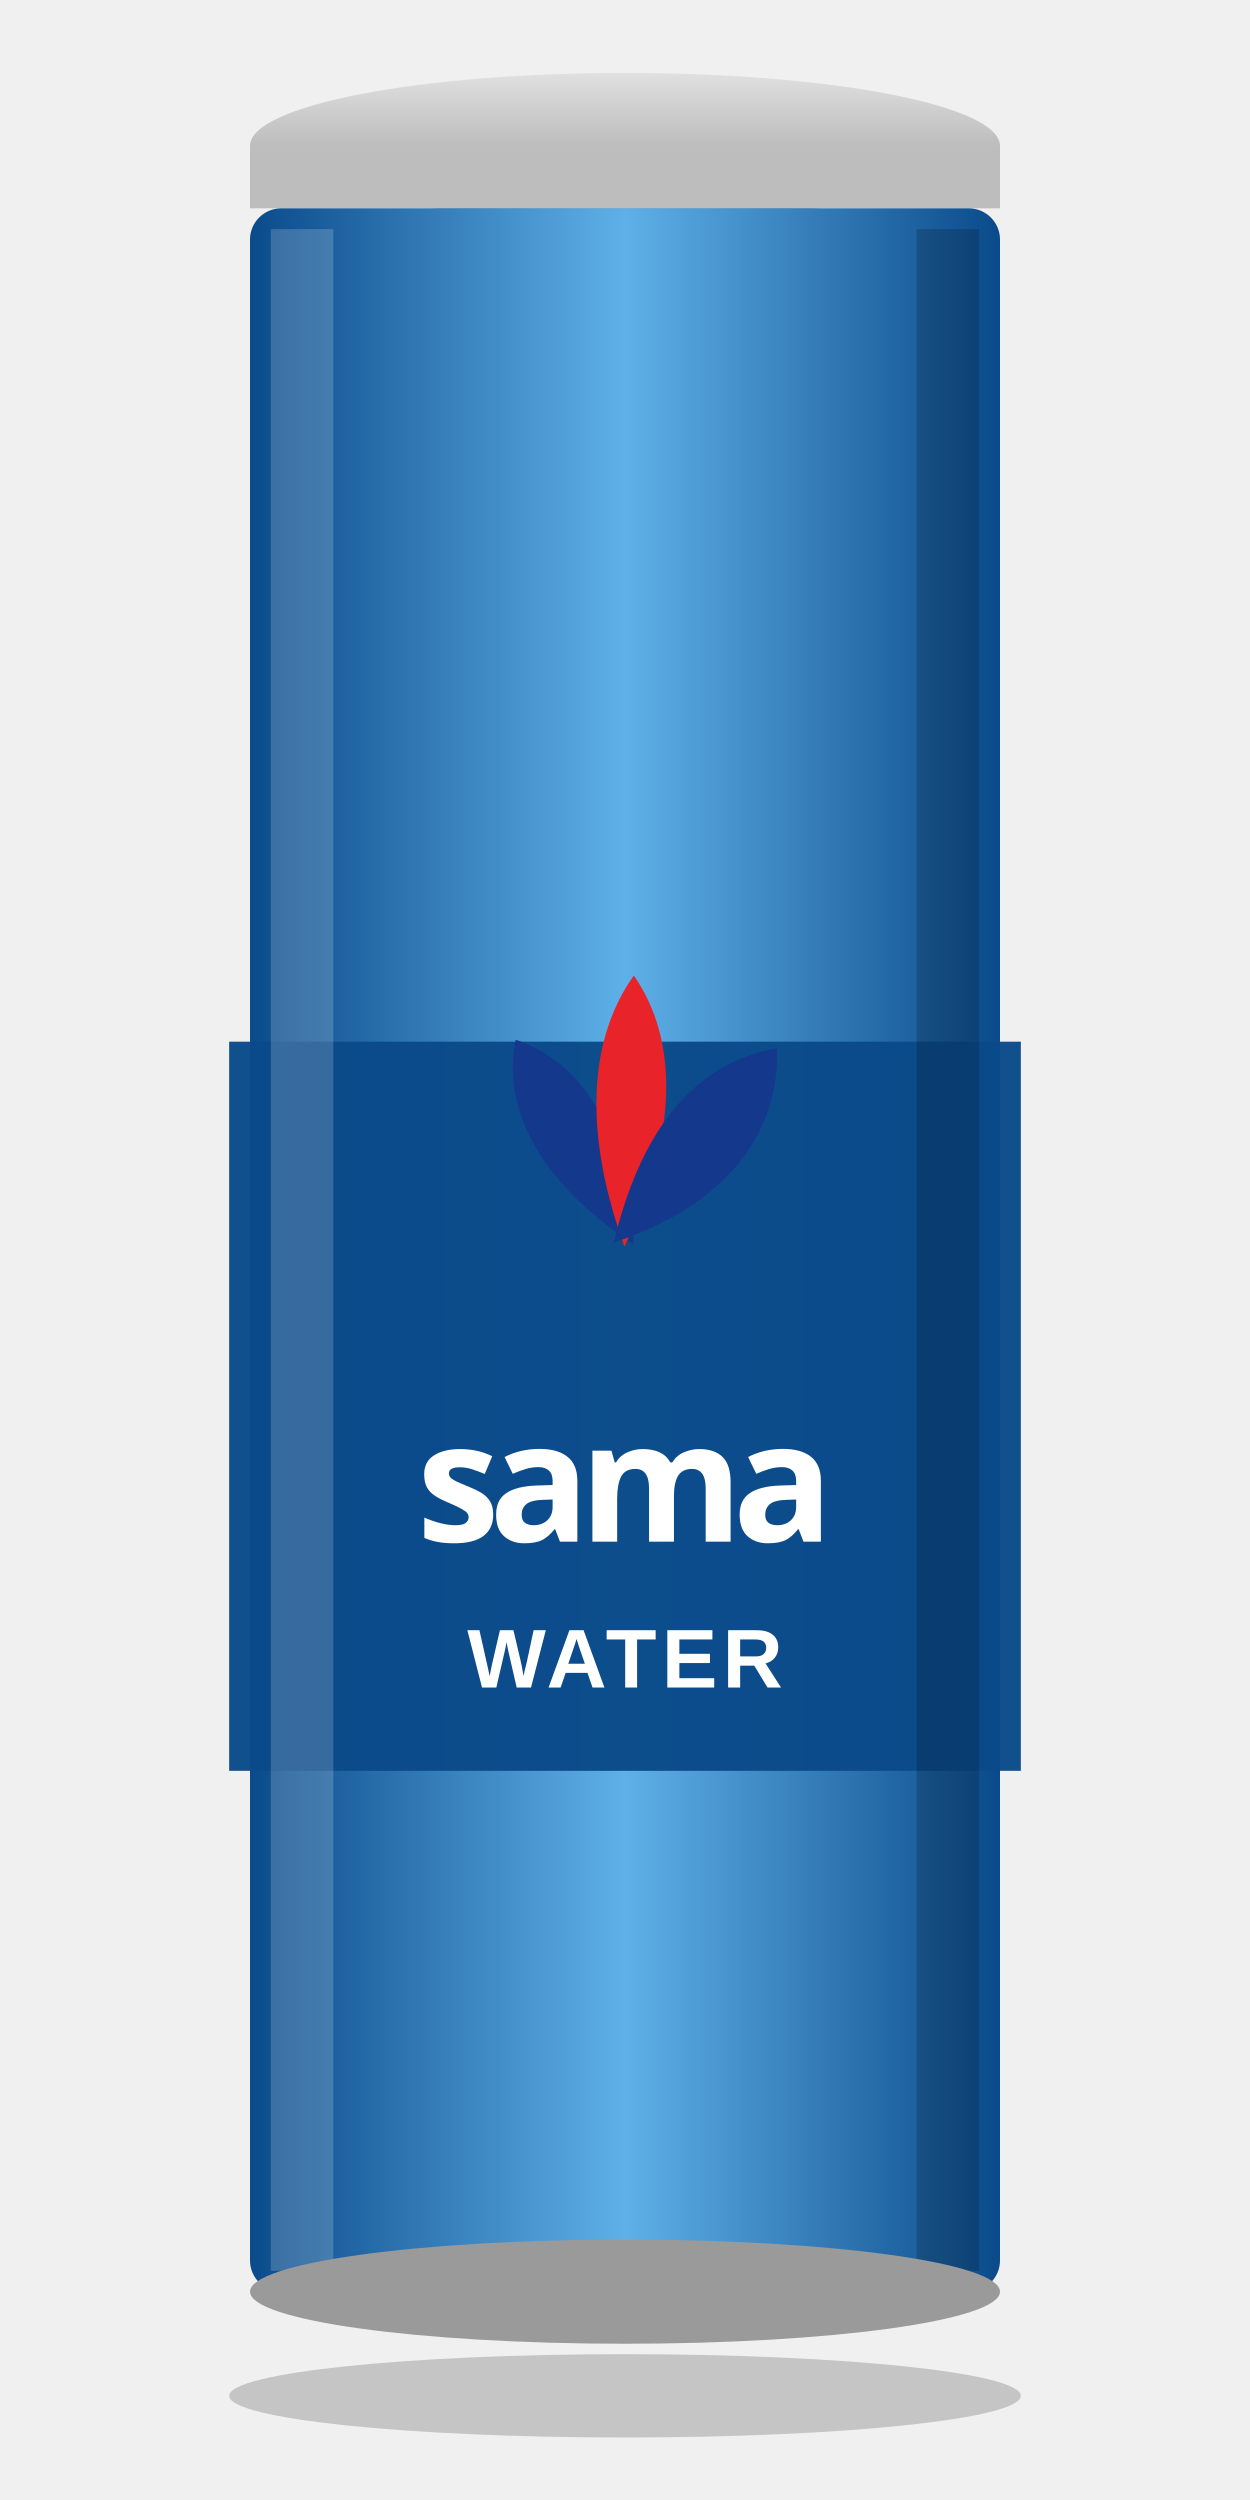
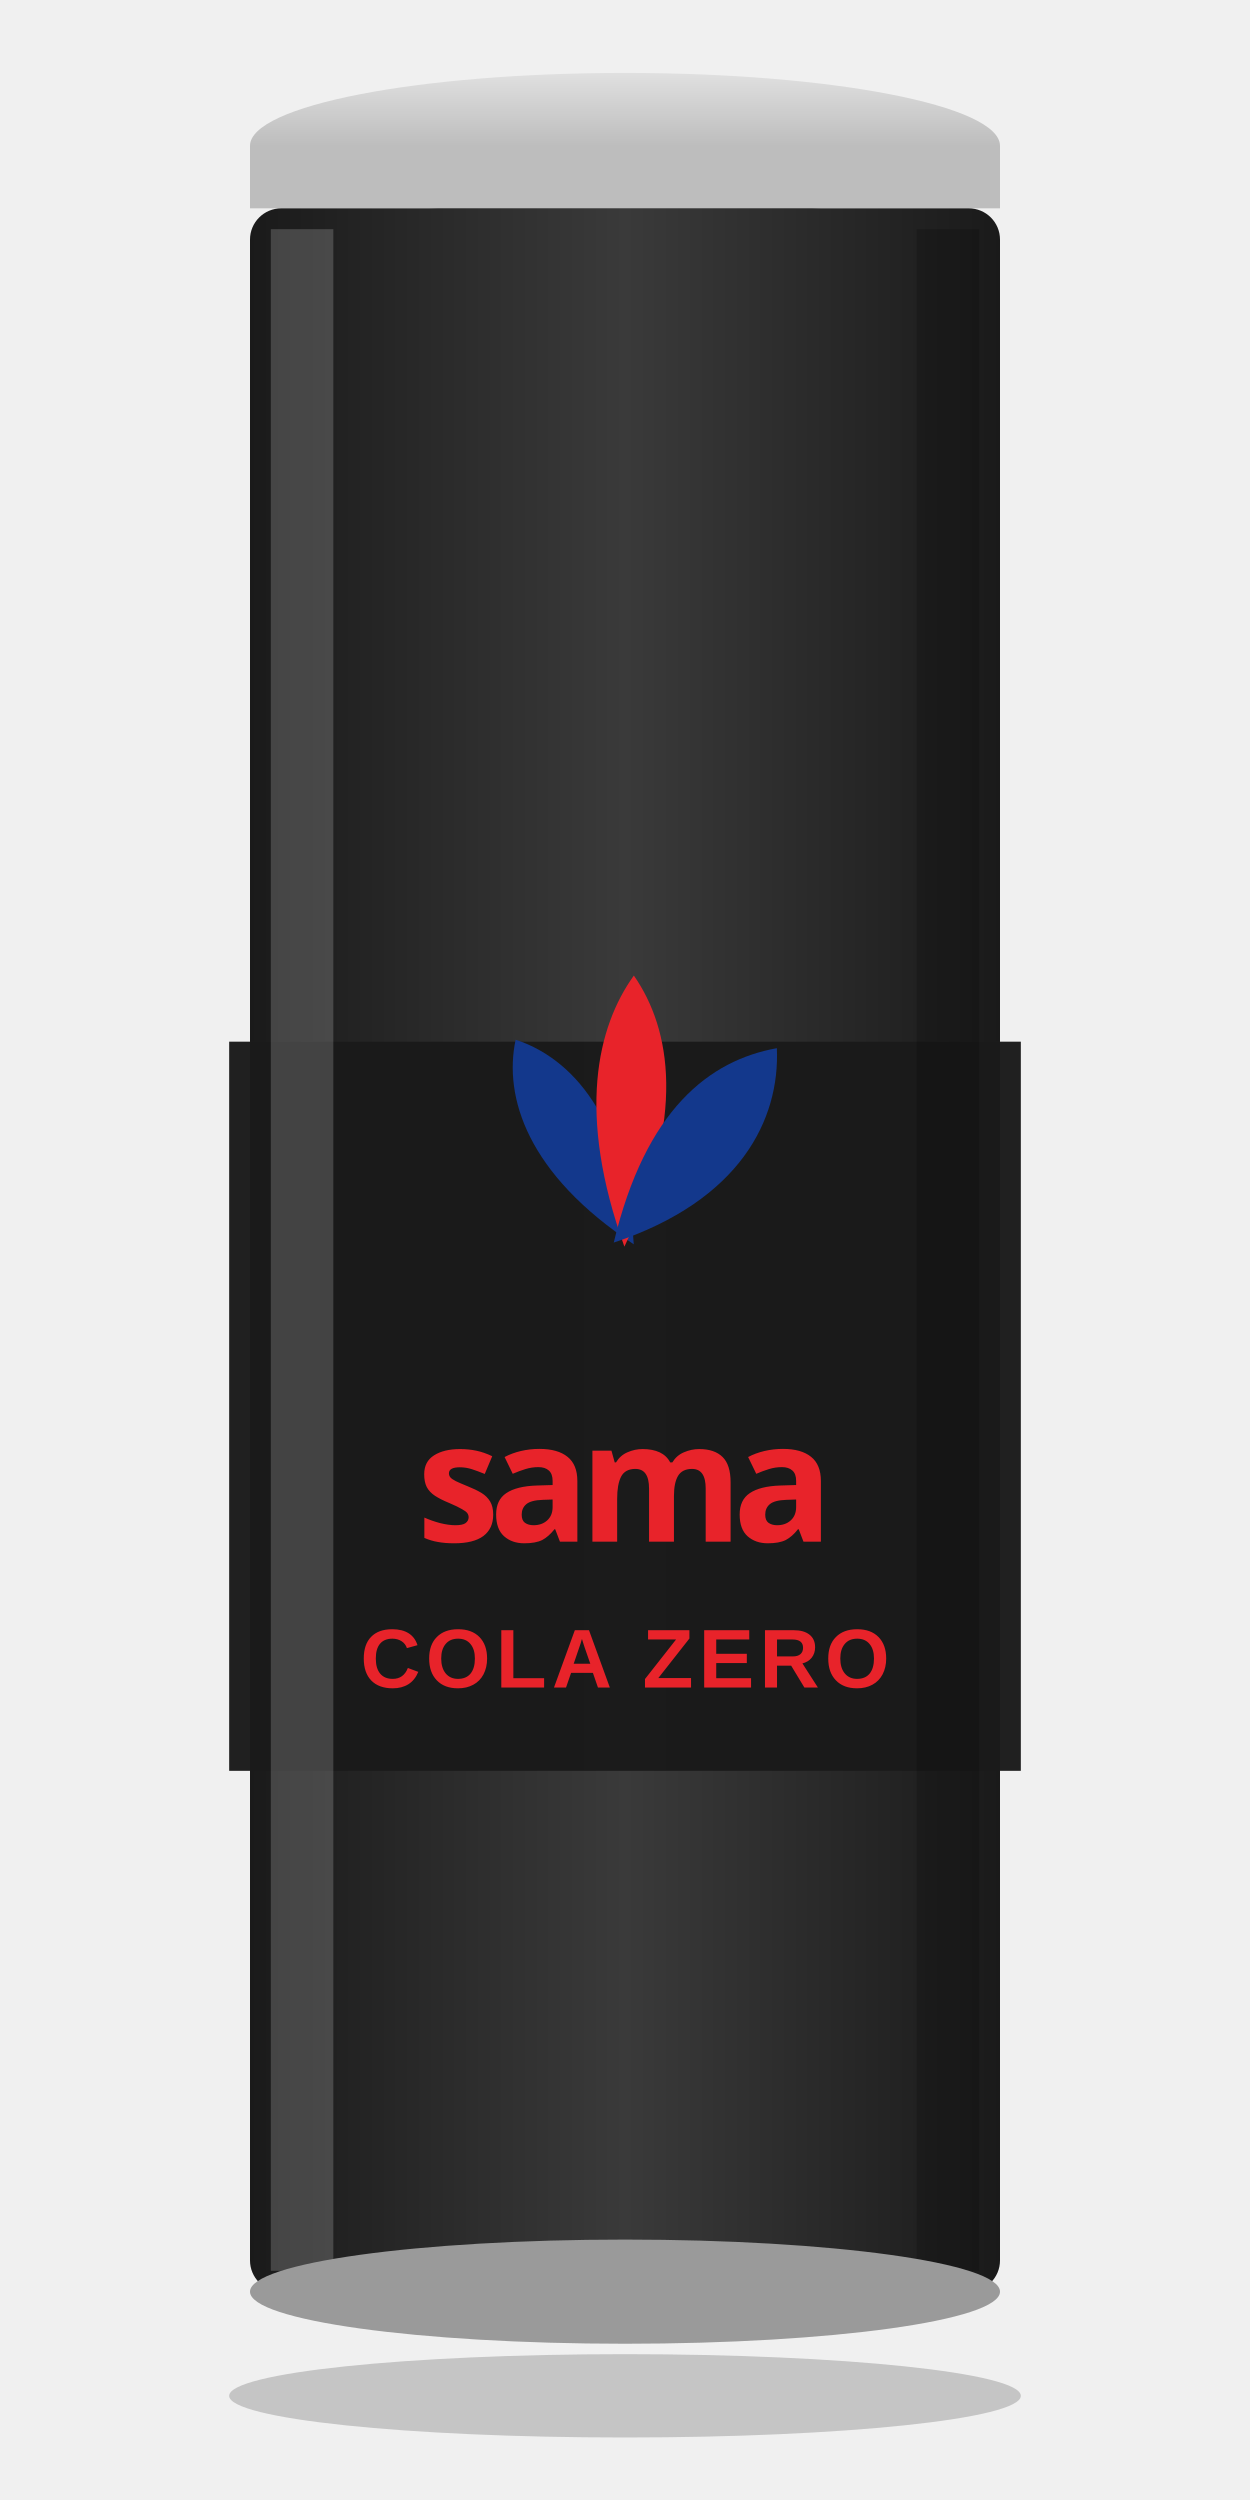
- <svg xmlns="http://www.w3.org/2000/svg" viewBox="0 0 120 240" role="img" aria-label="WATER">
+ <svg xmlns="http://www.w3.org/2000/svg" viewBox="0 0 120 240" role="img" aria-label="COLA ZERO">
  <defs>
    <linearGradient id="body" x1="0" x2="1" y1="0" y2="0">
-       <stop offset="0" stop-color="#0a4a8a" />
-       <stop offset="0.5" stop-color="#5fb0e8" />
-       <stop offset="1" stop-color="#0a4a8a" />
+       <stop offset="0" stop-color="#1a1a1a" />
+       <stop offset="0.5" stop-color="#3a3a3a" />
+       <stop offset="1" stop-color="#1a1a1a" />
    </linearGradient>
    <linearGradient id="top" x1="0" x2="0" y1="0" y2="1">
      <stop offset="0" stop-color="#e0e0e0" />
      <stop offset="1" stop-color="#9a9a9a" />
    </linearGradient>
  </defs>
  <ellipse cx="60" cy="230" rx="38" ry="4" fill="#000" opacity="0.18" />
  <ellipse cx="60" cy="14" rx="36" ry="7" fill="url(#top)" />
  <rect x="24" y="14" width="72" height="6" fill="#bdbdbd" />
  <rect x="24" y="20" width="72" height="200" rx="3" fill="url(#body)" />
-   <rect x="22" y="100" width="76" height="70" fill="#0a4a8a" opacity="0.97" />
+   <rect x="22" y="100" width="76" height="70" fill="#1a1a1a" opacity="0.97" />
  <rect x="26" y="22" width="6" height="196" fill="#ffffff" opacity="0.18" />
  <rect x="88" y="22" width="6" height="196" fill="#000000" opacity="0.18" />
  <g transform="translate(60,118)">
    <path transform="rotate(-30) scale(0.42)" d="M0,4 C-13,-22 -9,-40 0,-50 C9,-40 13,-22 0,4 Z" fill="#13388c" />
    <path transform="rotate(2) scale(0.42)" d="M0,4 C-12,-26 -8,-46 0,-58 C9,-46 13,-26 0,4 Z" fill="#e8232a" />
    <path transform="rotate(40) scale(0.42)" d="M0,4 C-14,-24 -10,-42 0,-54 C11,-42 16,-22 0,4 Z" fill="#13388c" />
  </g>
-   <text x="60" y="148" text-anchor="middle" font-family="Verdana, Tahoma, sans-serif" font-size="16" font-weight="800" fill="#ffffff" letter-spacing="-1">sama</text>
-   <text x="60" y="162" text-anchor="middle" font-family="Arial, sans-serif" font-size="8" font-weight="700" fill="#ffffff" letter-spacing="0.5">WATER</text>
+   <text x="60" y="148" text-anchor="middle" font-family="Verdana, Tahoma, sans-serif" font-size="16" font-weight="800" fill="#e8232a" letter-spacing="-1">sama</text>
+   <text x="60" y="162" text-anchor="middle" font-family="Arial, sans-serif" font-size="8" font-weight="700" fill="#e8232a" letter-spacing="0.5">COLA ZERO</text>
  <ellipse cx="60" cy="220" rx="36" ry="5" fill="#9a9a9a" />
</svg>
